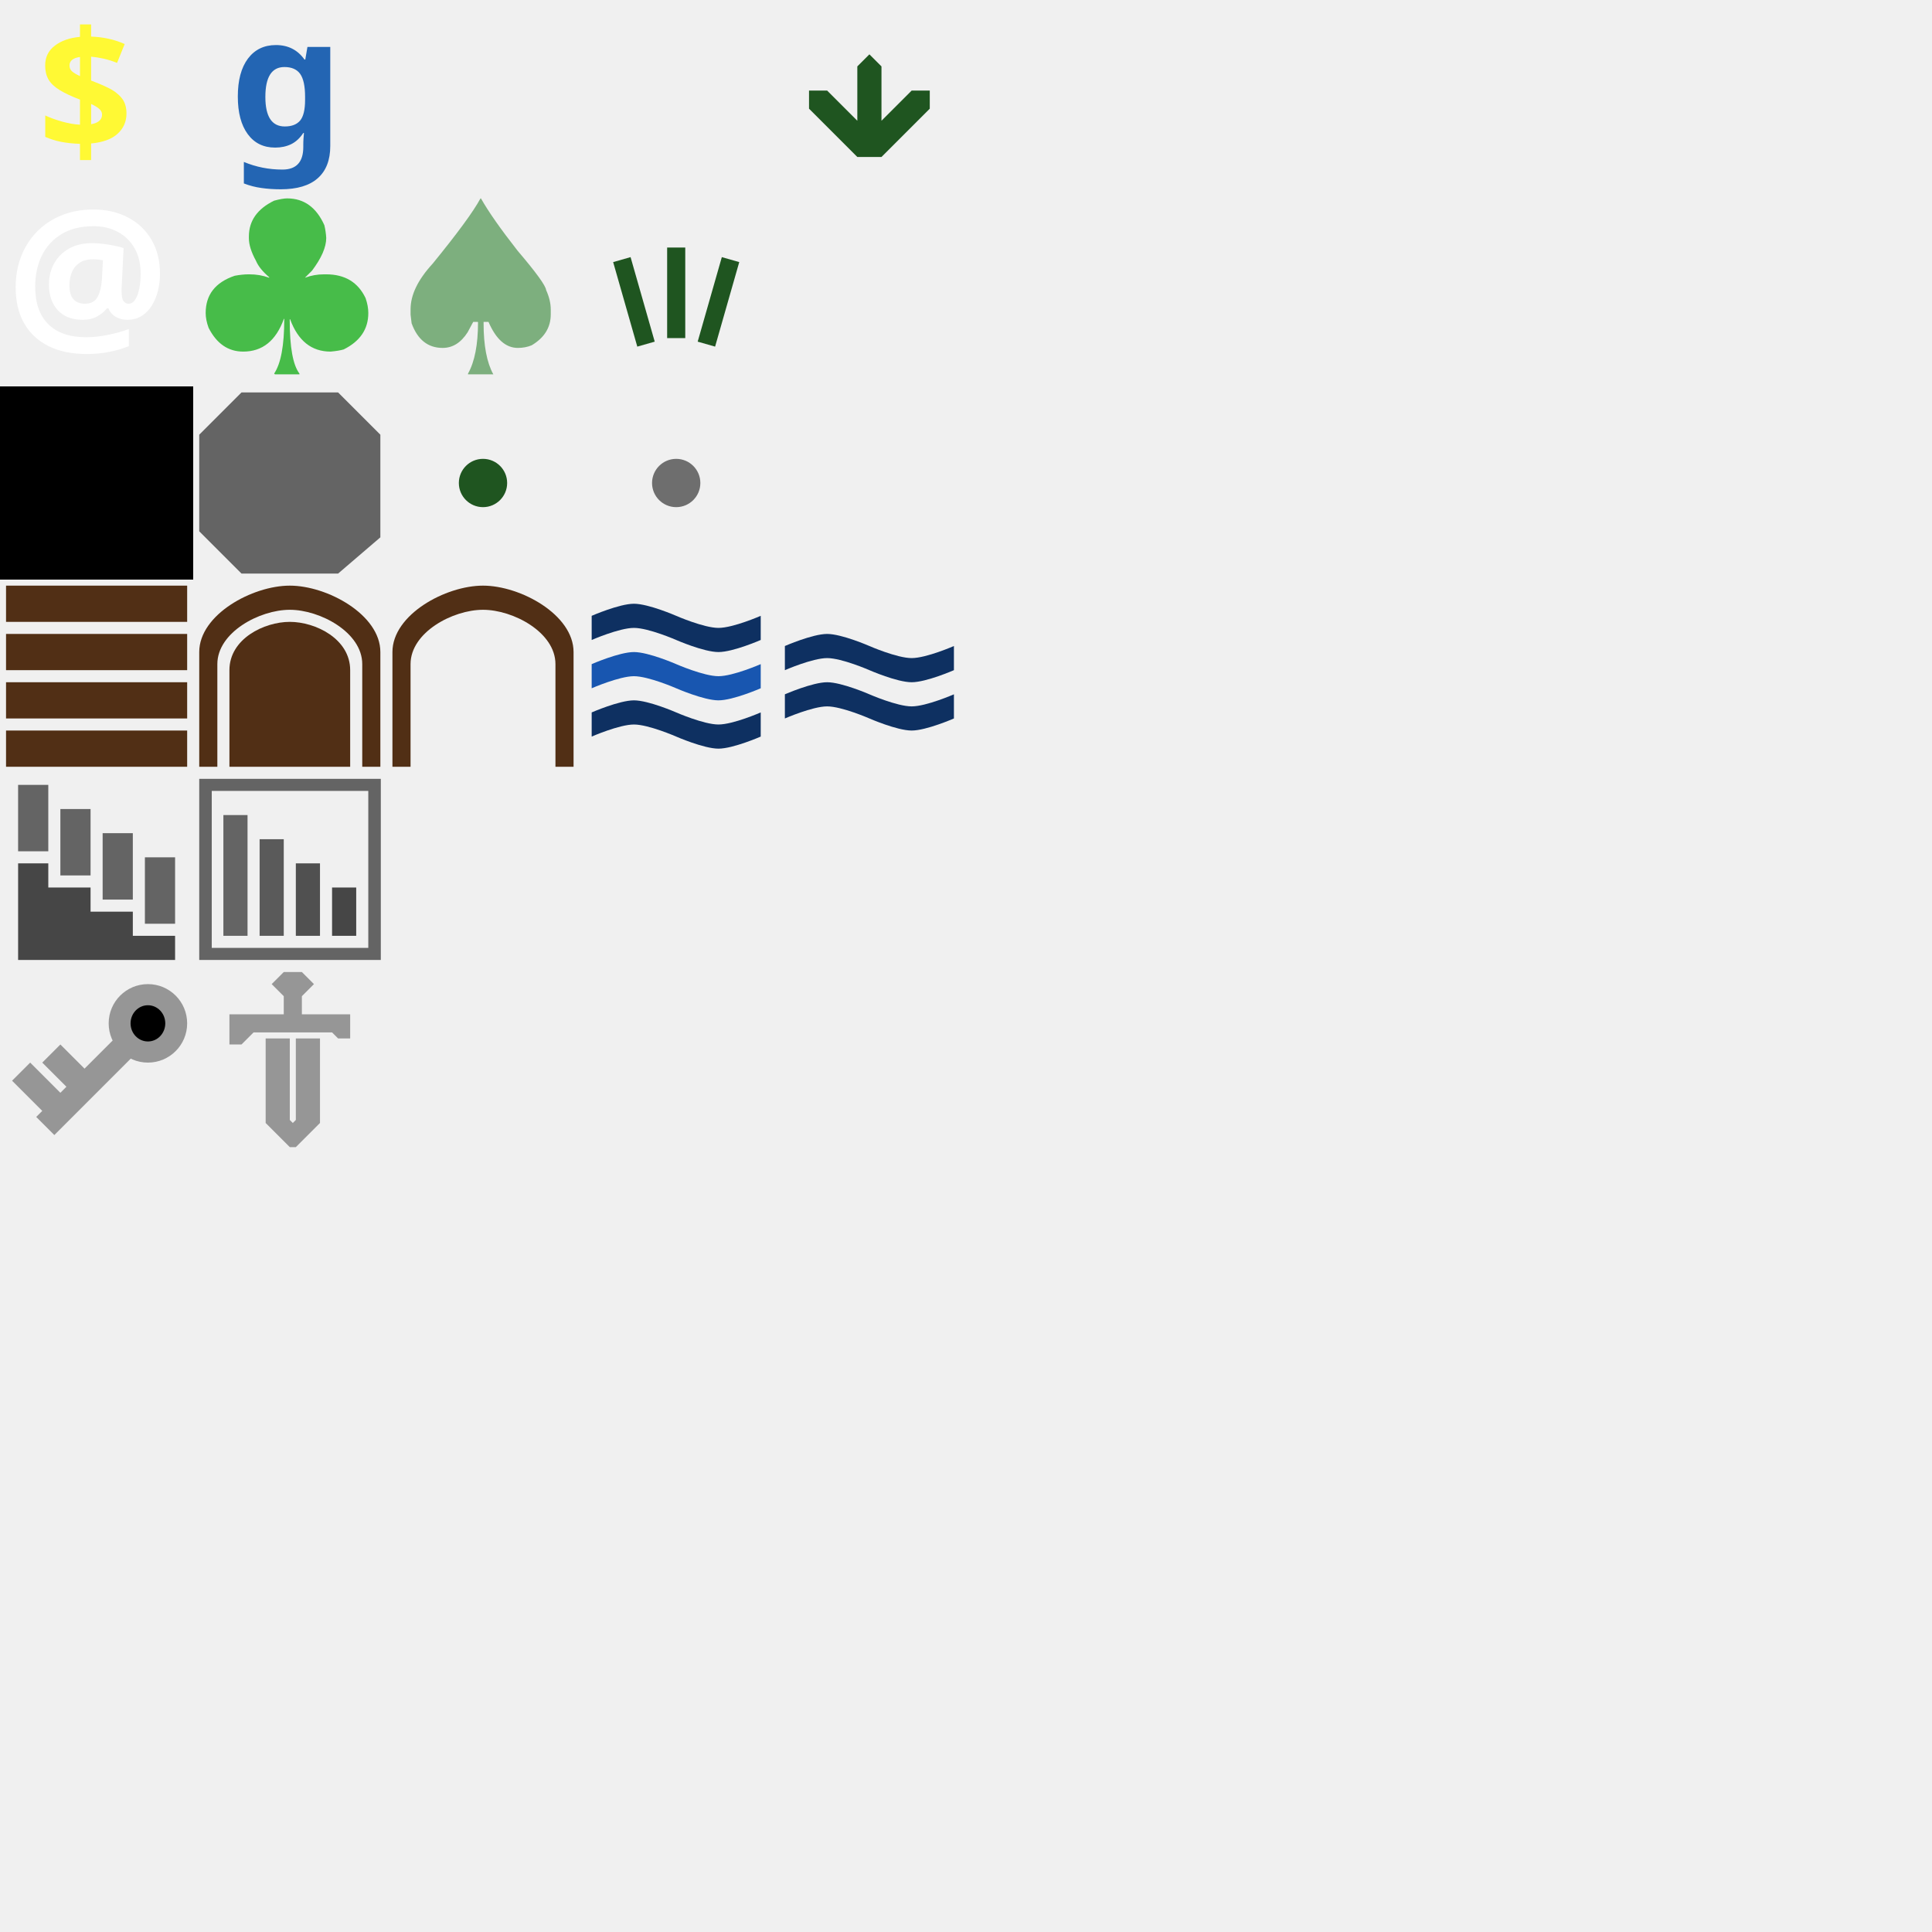
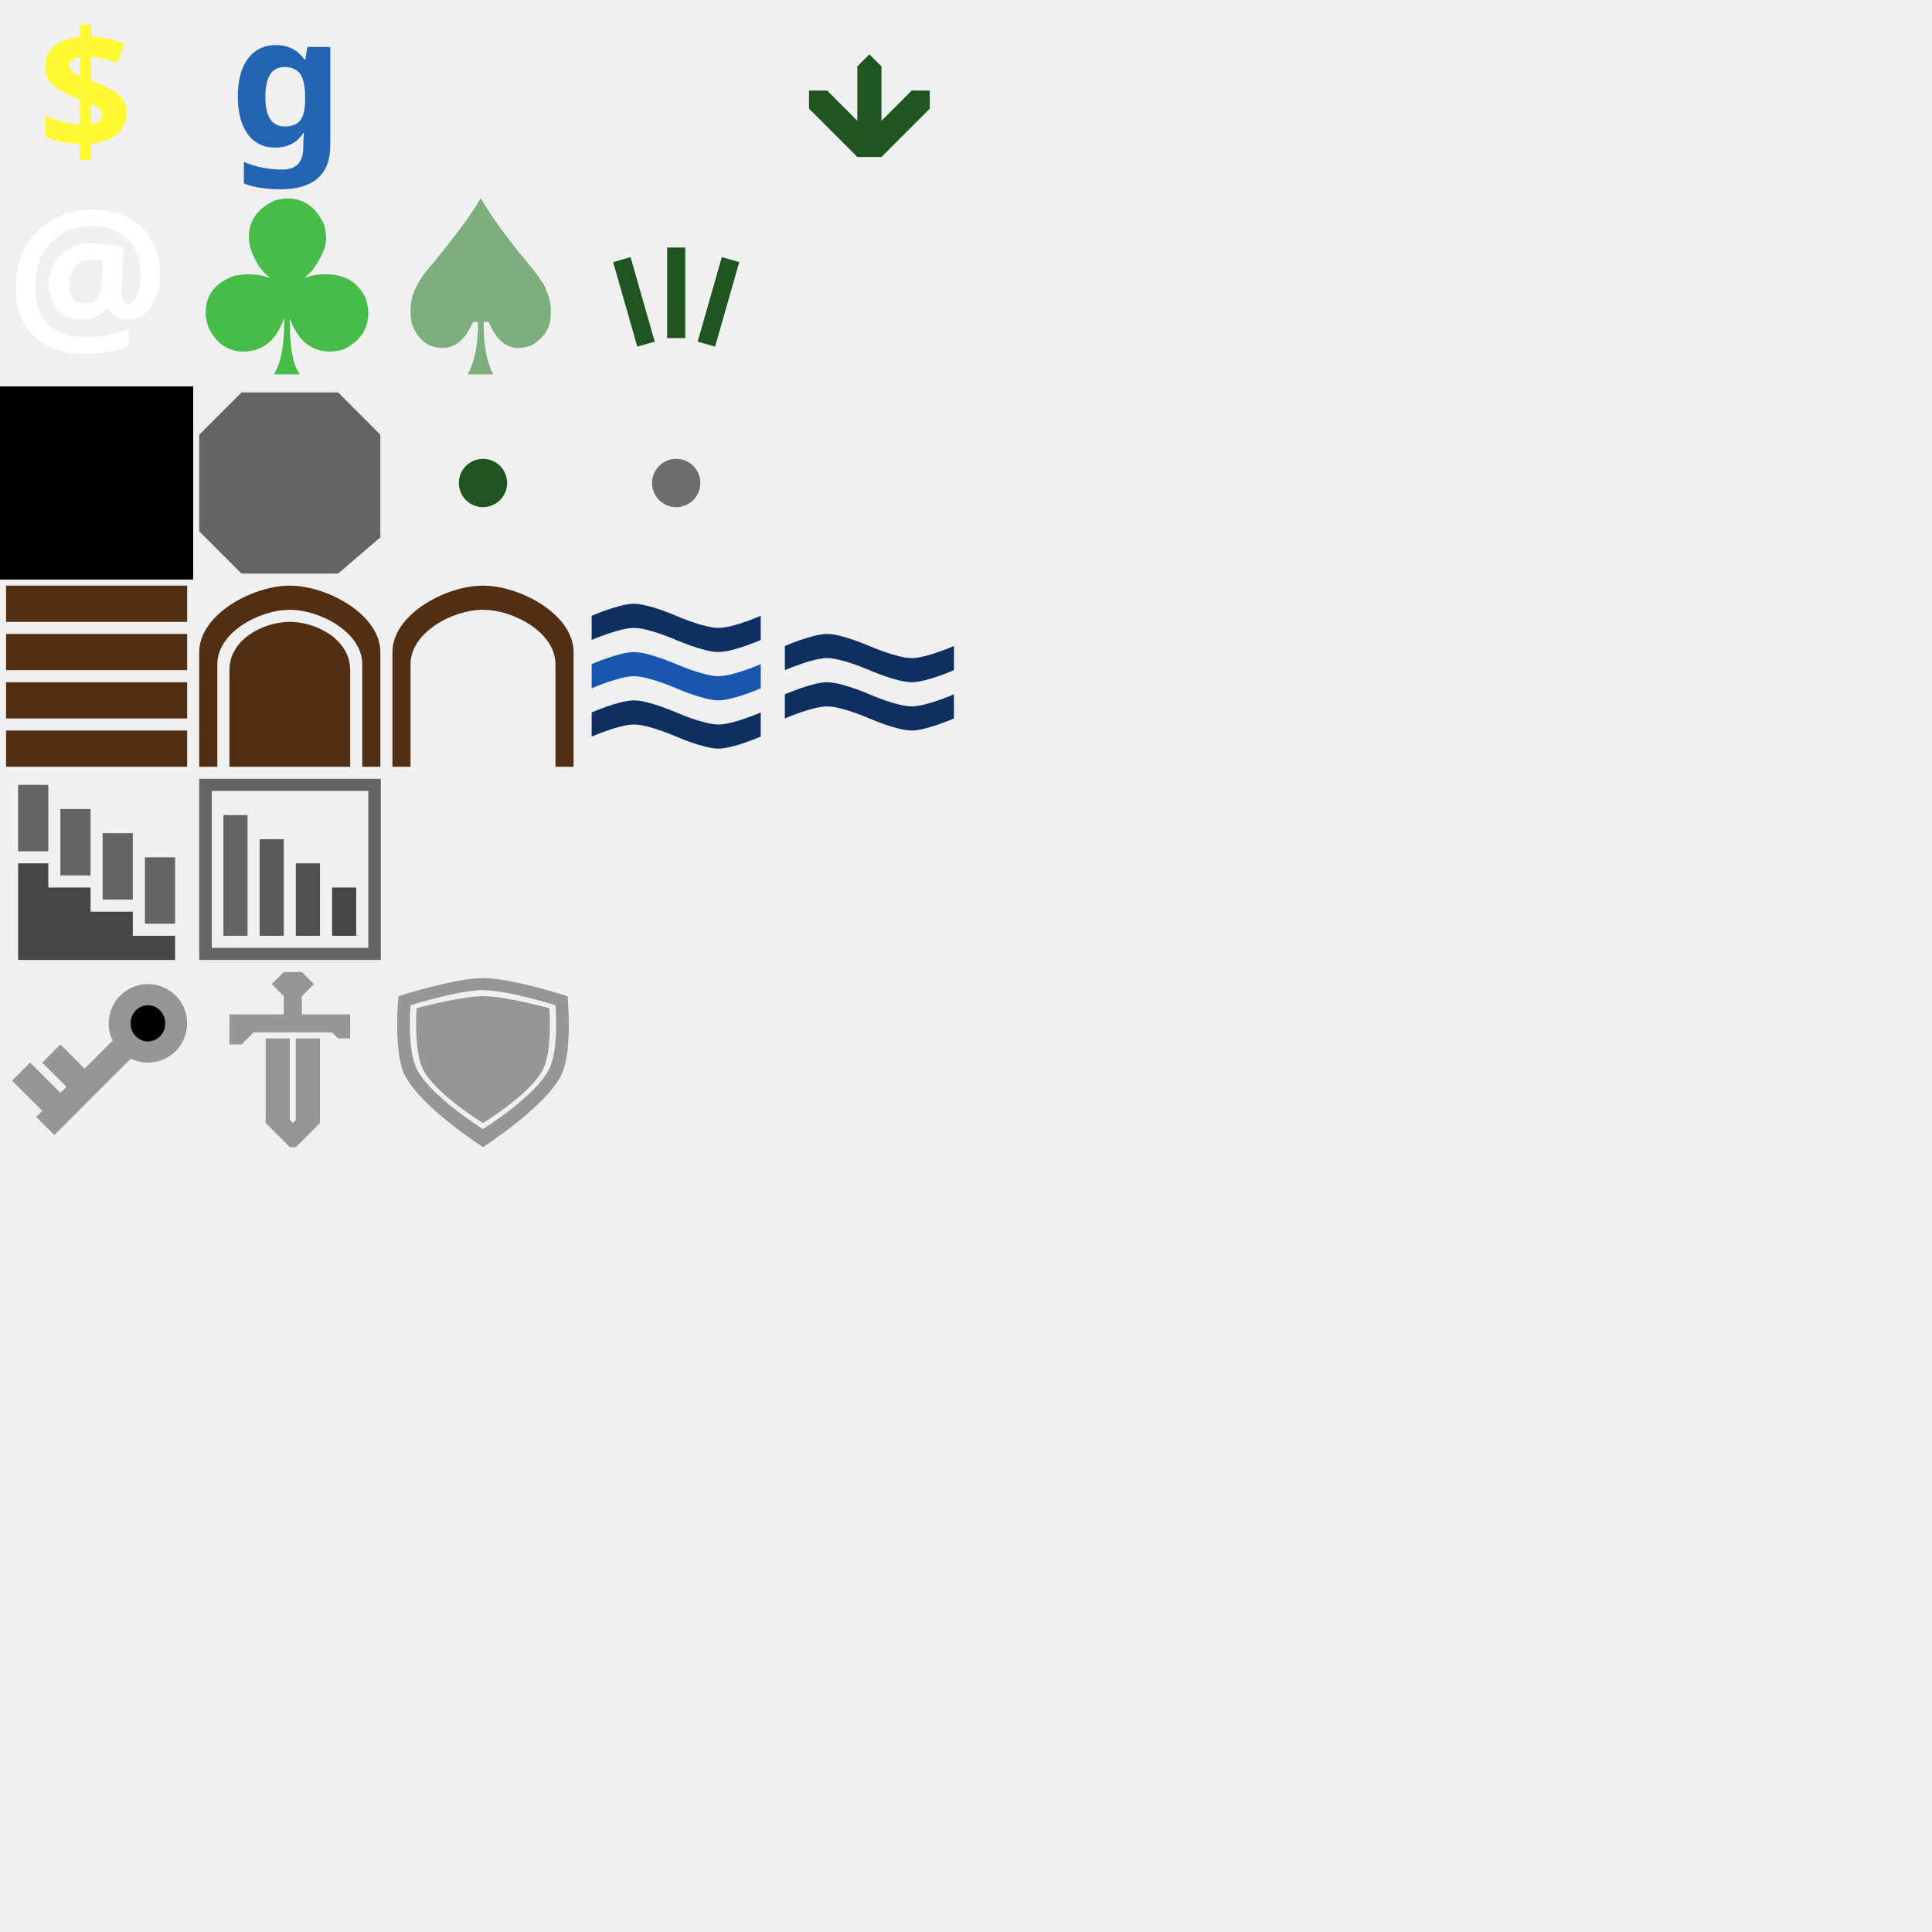
<svg xmlns="http://www.w3.org/2000/svg" width="320" height="320" viewBox="0 0 320 320" id="svg3336" version="1.1" enable-background="new">
  <defs id="defs3338" />
  <g id="layer1" transform="translate(0,-732.3622)" style="">
    <text xml:space="preserve" style="font-style:normal;font-variant:normal;font-weight:bold;font-stretch:normal;line-height:0%;font-family:sans-serif;-inkscape-font-specification:'sans-serif, Bold';text-align:start;letter-spacing:0px;word-spacing:0px;writing-mode:lr-tb;text-anchor:start;fill:#ffffff;fill-opacity:1;stroke:none;stroke-width:1px;stroke-linecap:butt;stroke-linejoin:miter;stroke-opacity:0.377" x="1.095" y="788.485" id="text4251">
      <tspan id="tspan4253" x="1.095" y="788.485" style="font-size:30px;line-height:1.25">@</tspan>
    </text>
    <rect style="fill:#000000;fill-opacity:1" id="rect3346-1-7" width="32" height="32" x="0" y="796.362" />
    <text xml:space="preserve" style="font-style:normal;font-variant:normal;font-weight:bold;font-stretch:normal;line-height:0%;font-family:sans-serif;-inkscape-font-specification:'sans-serif, Bold';text-align:start;letter-spacing:0px;word-spacing:0px;writing-mode:lr-tb;text-anchor:start;fill:#ffffff;fill-opacity:1;stroke:#000000;stroke-width:1px;stroke-linecap:butt;stroke-linejoin:miter;stroke-opacity:0.377" x="33.095" y="788.485" id="text4251-0">
      <tspan id="tspan4253-7" x="33.095" y="788.485" style="font-size:30px;line-height:1.25"> </tspan>
    </text>
    <text xml:space="preserve" style="font-style:normal;font-variant:normal;font-weight:bold;font-stretch:normal;line-height:0%;font-family:sans-serif;-inkscape-font-specification:'sans-serif, Bold';text-align:start;letter-spacing:0px;word-spacing:0px;writing-mode:lr-tb;text-anchor:start;fill:#47bc49;fill-opacity:1;stroke:none;stroke-width:1px;stroke-linecap:butt;stroke-linejoin:miter;stroke-opacity:0.377" x="29.613" y="794.362" id="text4251-7">
      <tspan id="tspan4253-75" x="29.613" y="794.362" style="font-size:40px;line-height:1.25">♣</tspan>
    </text>
    <text xml:space="preserve" style="font-style:normal;font-variant:normal;font-weight:bold;font-stretch:normal;line-height:0%;font-family:sans-serif;-inkscape-font-specification:'sans-serif, Bold';text-align:start;letter-spacing:0px;word-spacing:0px;writing-mode:lr-tb;text-anchor:start;fill:#7daf7e;fill-opacity:1;stroke:none;stroke-width:1px;stroke-linecap:butt;stroke-linejoin:miter;stroke-opacity:0.377" x="61.691" y="794.362" id="text4251-7-5">
      <tspan id="tspan4253-75-7" x="61.691" y="794.362" style="font-size:40px;line-height:1.25">♠</tspan>
    </text>
    <ellipse style="fill:#1f5520;fill-opacity:1;fill-rule:evenodd;stroke:none;stroke-opacity:0.377" id="path4815" cx="80" cy="812.362" rx="4" ry="4" />
    <ellipse style="fill:#6e6e6e;fill-opacity:1;fill-rule:evenodd;stroke:none;stroke-opacity:0.377" id="path4815-0" cx="112" cy="812.362" rx="4" ry="4" />
    <path style="fill:#646464;fill-rule:evenodd;stroke:none;stroke-width:1px;stroke-linecap:butt;stroke-linejoin:miter;stroke-opacity:1;fill-opacity:1" d="m 33,804.362 0,16 7,7 16,0 7,-6 0,-17 -7,-7 -16,0 z" id="path4835" />
    <rect style="fill:#512f15;fill-opacity:1;fill-rule:evenodd;stroke:none;stroke-opacity:0.377" id="rect4852" width="30" height="6" x="1" y="829.362" />
    <rect style="fill:#512f15;fill-opacity:1;fill-rule:evenodd;stroke:none;stroke-opacity:0.377" id="rect4852-1" width="30" height="6" x="1" y="837.362" />
    <rect style="fill:#512f15;fill-opacity:1;fill-rule:evenodd;stroke:none;stroke-opacity:0.377" id="rect4852-0" width="30" height="6" x="1" y="845.362" />
    <rect style="fill:#512f15;fill-opacity:1;fill-rule:evenodd;stroke:none;stroke-opacity:0.377" id="rect4852-12" width="30" height="6" x="1" y="853.362" />
    <path style="fill:#1f5520;fill-opacity:1;fill-rule:evenodd;stroke:none;stroke-width:1px;stroke-linecap:butt;stroke-linejoin:miter;stroke-opacity:1" d="m 146,758.362 8,-8 0,-3 -3,0 -5,5 0,-9 -2,-2 -2,2 0,9 -5,-5 -3,0 0,3 8,8" id="path4992" />
    <path style="fill:#0e3061;fill-opacity:1;fill-rule:evenodd;stroke:none;stroke-width:1px;stroke-linecap:butt;stroke-linejoin:miter;stroke-opacity:1" d="m 98,834.362 c 0,0 4.573,-2 7,-2 2.427,0 7,2 7,2 0,0 4.573,2 7,2 2.427,0 7,-2 7,-2 l 0,4 c 0,0 -4.573,2 -7,2 -2.427,0 -7,-2 -7,-2 0,0 -4.573,-2 -7,-2 -2.427,0 -7,2 -7,2 z" id="path5098" />
    <path style="fill:#1856b0;fill-opacity:1;fill-rule:evenodd;stroke:none;stroke-width:1px;stroke-linecap:butt;stroke-linejoin:miter;stroke-opacity:1" d="m 98,842.362 c 0,0 4.573,-2 7,-2 2.427,0 7,2 7,2 0,0 4.573,2 7,2 2.427,0 7,-2 7,-2 l 0,4 c 0,0 -4.573,2 -7,2 -2.427,0 -7,-2 -7,-2 0,0 -4.573,-2 -7,-2 -2.427,0 -7,2 -7,2 z" id="path5098-6" />
    <path style="fill:#0e3061;fill-opacity:1;fill-rule:evenodd;stroke:none;stroke-width:1px;stroke-linecap:butt;stroke-linejoin:miter;stroke-opacity:1" d="m 98,850.362 c 0,0 4.573,-2 7,-2 2.427,0 7,2 7,2 0,0 4.573,2 7,2 2.427,0 7,-2 7,-2 l 0,4 c 0,0 -4.573,2 -7,2 -2.427,0 -7,-2 -7,-2 0,0 -4.573,-2 -7,-2 -2.427,0 -7,2 -7,2 z" id="path5098-7" />
    <path style="fill:#0e3061;fill-opacity:1;fill-rule:evenodd;stroke:none;stroke-width:1px;stroke-linecap:butt;stroke-linejoin:miter;stroke-opacity:1" d="m 130,839.362 c 0,0 4.573,-2 7,-2 2.427,0 7,2 7,2 0,0 4.573,2 7,2 2.427,0 7,-2 7,-2 l 0,4 c 0,0 -4.573,2 -7,2 -2.427,0 -7,-2 -7,-2 0,0 -4.573,-2 -7,-2 -2.427,0 -7,2 -7,2 z" id="path5098-8" />
    <path style="fill:#0e3061;fill-opacity:1;fill-rule:evenodd;stroke:none;stroke-width:1px;stroke-linecap:butt;stroke-linejoin:miter;stroke-opacity:1" d="m 130,847.362 c 0,0 4.573,-2 7,-2 2.427,0 7,2 7,2 0,0 4.573,2 7,2 2.427,0 7,-2 7,-2 l 0,4 c 0,0 -4.573,2 -7,2 -2.427,0 -7,-2 -7,-2 0,0 -4.573,-2 -7,-2 -2.427,0 -7,2 -7,2 z" id="path5098-8-4" />
    <path style="fill:#512f15;fill-opacity:1;fill-rule:evenodd;stroke:none;stroke-width:1px;stroke-linecap:butt;stroke-linejoin:miter;stroke-opacity:1" d="m 33,859.362 0,-19 c 0,-6.2 8.8,-11 15,-11 6.2,0 15,4.8 15,11 l 0,19 -3,0 0,-17 c 0,-5.27 -7,-9 -12,-9 -5,0 -12,3.73 -12,9 l 0,17 z" id="path5187" />
    <path style="fill:#512f15;fill-opacity:1;fill-rule:evenodd;stroke:none;stroke-width:1px;stroke-linecap:butt;stroke-linejoin:miter;stroke-opacity:1" d="m 38,859.362 0,-16 c 0,-5.185 5.731,-8 10,-8 4.269,0 10,2.815 10,8 l 0,16 z" id="path5189" />
    <path style="fill:#512f15;fill-opacity:1;fill-rule:evenodd;stroke:none;stroke-width:1px;stroke-linecap:butt;stroke-linejoin:miter;stroke-opacity:1" d="m 65,859.362 0,-19 c 0,-6.2 8.8,-11 15,-11 6.2,0 15,4.8 15,11 l 0,19 -3,0 0,-17 c 0,-5.27 -7,-9 -12,-9 -5,0 -12,3.73 -12,9 l 0,17 z" id="path5187-7" />
    <path style="fill:none;fill-opacity:1;fill-rule:evenodd;stroke:#1f5520;stroke-width:3;stroke-linecap:butt;stroke-linejoin:miter;stroke-miterlimit:4;stroke-dasharray:none;stroke-opacity:1" d="m 107,789.362 -4,-14" id="path5224" />
    <path style="fill:none;fill-opacity:1;fill-rule:evenodd;stroke:#1f5520;stroke-width:3;stroke-linecap:butt;stroke-linejoin:miter;stroke-miterlimit:4;stroke-dasharray:none;stroke-opacity:1" d="m 117,789.362 4,-14" id="path5224-2" />
    <path style="fill:none;fill-opacity:1;fill-rule:evenodd;stroke:#1f5520;stroke-width:3;stroke-linecap:butt;stroke-linejoin:miter;stroke-miterlimit:4;stroke-dasharray:none;stroke-opacity:1" d="m 112,788.362 0,-15" id="path5224-2-9" />
    <path style="fill:#646464;fill-opacity:1;fill-rule:evenodd;stroke:none;stroke-width:3;stroke-linecap:butt;stroke-miterlimit:4;stroke-dasharray:none;stroke-opacity:1" d="m 33,861.362 0,30 30.074,0 0,-30 -30.074,0 z m 2.074,2 25.926,0 0,26 -25.926,0 0,-26 z" id="rect5256" />
    <rect style="fill:#646464;fill-opacity:1;fill-rule:evenodd;stroke:none;stroke-width:3;stroke-linecap:butt;stroke-miterlimit:4;stroke-dasharray:none;stroke-opacity:1" id="rect5261" width="4" height="20" x="37" y="867.362" />
    <rect style="fill:#5a5a5a;fill-opacity:1;fill-rule:evenodd;stroke:none;stroke-width:3;stroke-linecap:butt;stroke-miterlimit:4;stroke-dasharray:none;stroke-opacity:1" id="rect5263" width="4" height="16" x="43" y="871.362" />
    <rect style="fill:#505050;fill-opacity:1;fill-rule:evenodd;stroke:none;stroke-width:3;stroke-linecap:butt;stroke-miterlimit:4;stroke-dasharray:none;stroke-opacity:1" id="rect5263-7" width="4" height="12" x="49" y="875.362" />
    <rect style="fill:#464646;fill-opacity:1;fill-rule:evenodd;stroke:none;stroke-width:3;stroke-linecap:butt;stroke-miterlimit:4;stroke-dasharray:none;stroke-opacity:1" id="rect5263-7-8" width="4" height="8" x="55" y="879.362" />
    <rect style="fill:#646464;fill-opacity:1;fill-rule:evenodd;stroke:none;stroke-width:3;stroke-linecap:butt;stroke-miterlimit:4;stroke-dasharray:none;stroke-opacity:1" id="rect5261-3" width="5" height="11" x="3" y="862.362" />
    <rect style="fill:#646464;fill-opacity:1;fill-rule:evenodd;stroke:none;stroke-width:3;stroke-linecap:butt;stroke-miterlimit:4;stroke-dasharray:none;stroke-opacity:1" id="rect5261-3-6" width="5" height="11" x="10" y="866.362" />
    <rect style="fill:#646464;fill-opacity:1;fill-rule:evenodd;stroke:none;stroke-width:3;stroke-linecap:butt;stroke-miterlimit:4;stroke-dasharray:none;stroke-opacity:1" id="rect5261-3-8" width="5" height="11" x="17" y="870.362" />
    <rect style="fill:#646464;fill-opacity:1;fill-rule:evenodd;stroke:none;stroke-width:3;stroke-linecap:butt;stroke-miterlimit:4;stroke-dasharray:none;stroke-opacity:1" id="rect5261-3-4" width="5" height="11" x="24" y="874.362" />
    <path style="fill:#464646;fill-opacity:1;fill-rule:evenodd;stroke:none;stroke-width:1px;stroke-linecap:butt;stroke-linejoin:miter;stroke-opacity:1" d="m 29,887.362 0,4 -26,0 0,-16 5,0 0,4 7,0 0,4 7,0 0,4 z" id="path5365" />
    <text xml:space="preserve" style="font-style:normal;font-variant:normal;font-weight:bold;font-stretch:normal;line-height:0%;font-family:sans-serif;-inkscape-font-specification:'sans-serif, Bold';text-align:start;letter-spacing:0px;word-spacing:0px;writing-mode:lr-tb;text-anchor:start;fill:#fff934;fill-opacity:1;stroke:none;stroke-width:1px;stroke-linecap:butt;stroke-linejoin:miter;stroke-opacity:0.377" x="6.294" y="757.281" id="text4251-3">
      <tspan id="tspan4253-3" x="6.294" y="757.281" style="font-size:27.5px;line-height:1.25">$</tspan>
    </text>
    <text xml:space="preserve" style="font-style:normal;font-variant:normal;font-weight:bold;font-stretch:normal;line-height:0%;font-family:sans-serif;-inkscape-font-specification:'sans-serif, Bold';text-align:start;letter-spacing:0px;word-spacing:0px;writing-mode:lr-tb;text-anchor:start;fill:#2365b3;fill-opacity:1;stroke:none;stroke-width:1px;stroke-linecap:butt;stroke-linejoin:miter;stroke-opacity:0.377" x="38.045" y="756.511" id="text4251-36">
      <tspan id="tspan4253-753" x="38.045" y="756.511" style="font-size:30px;line-height:1.25;fill:#2365b3;fill-opacity:1">g</tspan>
    </text>
    <path style="opacity:1;fill:#969696;fill-opacity:1;fill-rule:evenodd;stroke:none;stroke-width:4;stroke-linecap:butt;stroke-miterlimit:4;stroke-dasharray:none;stroke-opacity:1" d="m 19,904.362 -5,5 -4,-4 -3,3 4,4 -1,1 -5,-5 -3,3 5,5 -1,1 3,3 13,-13 z" id="rect4236" />
    <path style="fill:#969696;fill-opacity:1;fill-rule:evenodd;stroke:none;stroke-width:1px;stroke-linecap:butt;stroke-linejoin:miter;stroke-opacity:1" d="m 47,161 -2,2 2,2 0,3 -9,0 0,5 2,0 2,-2 13,0 1,1 2,0 0,-4 -8,0 0,-3 2,-2 -2,-2 z m -3,11 0,14 4,4 1,0 4,-4 0,-14 -4,0 0,13.5 -0.5,0.5 -0.5,-0.5 0,-13.5 z" transform="translate(0,732.3622)" id="path4284" />
    <ellipse style="opacity:1;fill:#969696;fill-opacity:1;fill-rule:evenodd;stroke:none;stroke-width:4;stroke-linecap:butt;stroke-miterlimit:4;stroke-dasharray:none;stroke-opacity:1" id="path4309" cx="24.5" cy="901.862" rx="6.5" ry="6.5" />
    <ellipse style="opacity:1;fill:#000000;fill-opacity:1;fill-rule:evenodd;stroke:none;stroke-width:4;stroke-linecap:butt;stroke-miterlimit:4;stroke-dasharray:none;stroke-opacity:1" id="path4318" cx="24.5" cy="901.862" rx="2.875" ry="3" />
+     <path style="fill:#969696;fill-opacity:1;stroke:none;stroke-width:1px;stroke-linecap:butt;stroke-linejoin:miter;stroke-opacity:1" d="M 80 162 C 75.227 162 66 165 66 165 C 66 165 65.105 174.089 67 178 C 69.571 183.307 80 190 80 190 C 80 190 90.429 183.307 93 178 C 94.895 174.089 94 165 94 165 C 94 165 84.773 162 80 162 z M 80 164 C 84.091 164 92 166.5 92 166.5 C 92 166.5 92.624 173.648 91 177 C 88.797 181.549 80 187 80 187 C 80 187 71.203 181.549 69 177 C 67.376 173.648 68 166.5 68 166.5 C 68 166.5 75.909 164 80 164 z " transform="translate(0,732.3622)" id="path864" />
+     <path style="fill:#969696;fill-opacity:1;stroke:none;stroke-width:0.786px;stroke-linecap:butt;stroke-linejoin:miter;stroke-opacity:1" d="m 69,899.362 c 0,0 7.25,-2 11,-2 3.75,0 11,2 11,2 0,0 0.489,6.927 -1,10 -2.02,4.17 -10,9 -10,9 0,0 -7.98,-4.83 -10,-9 -1.489,-3.073 -1,-10 -1,-10" id="path864-1" />
  </g>
  <g id="layer2" style="opacity:1;" />
</svg>
